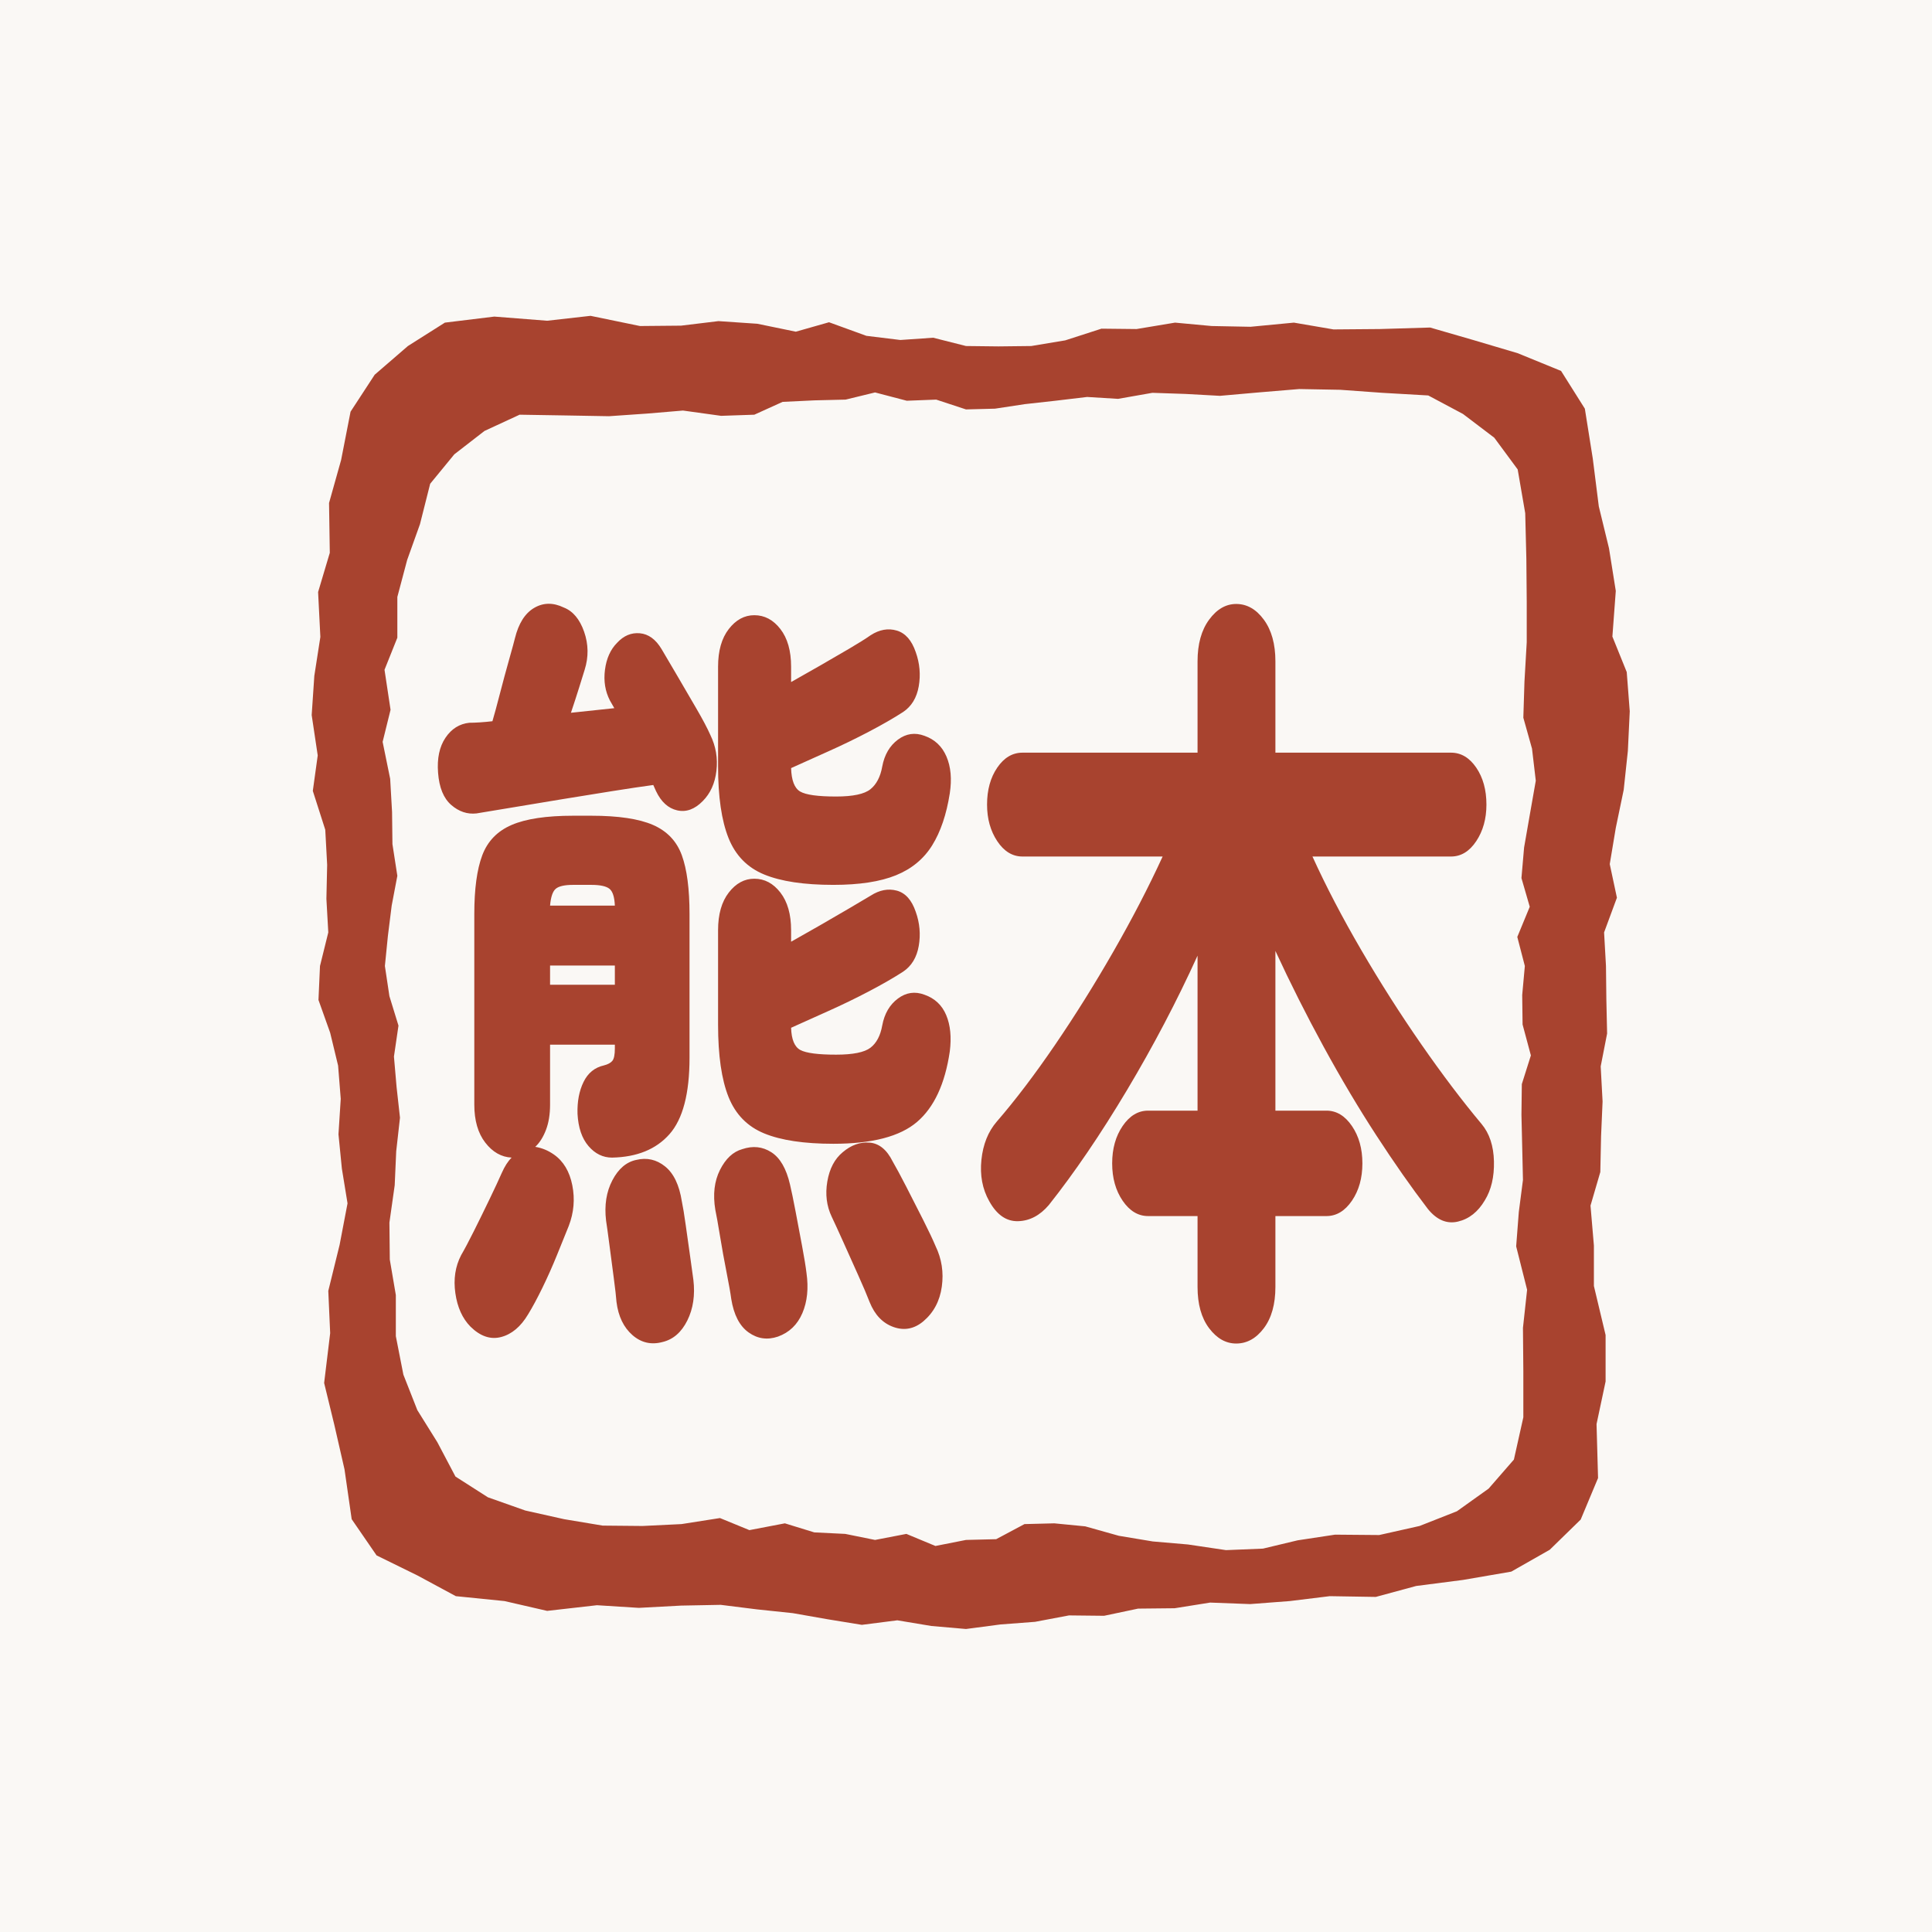
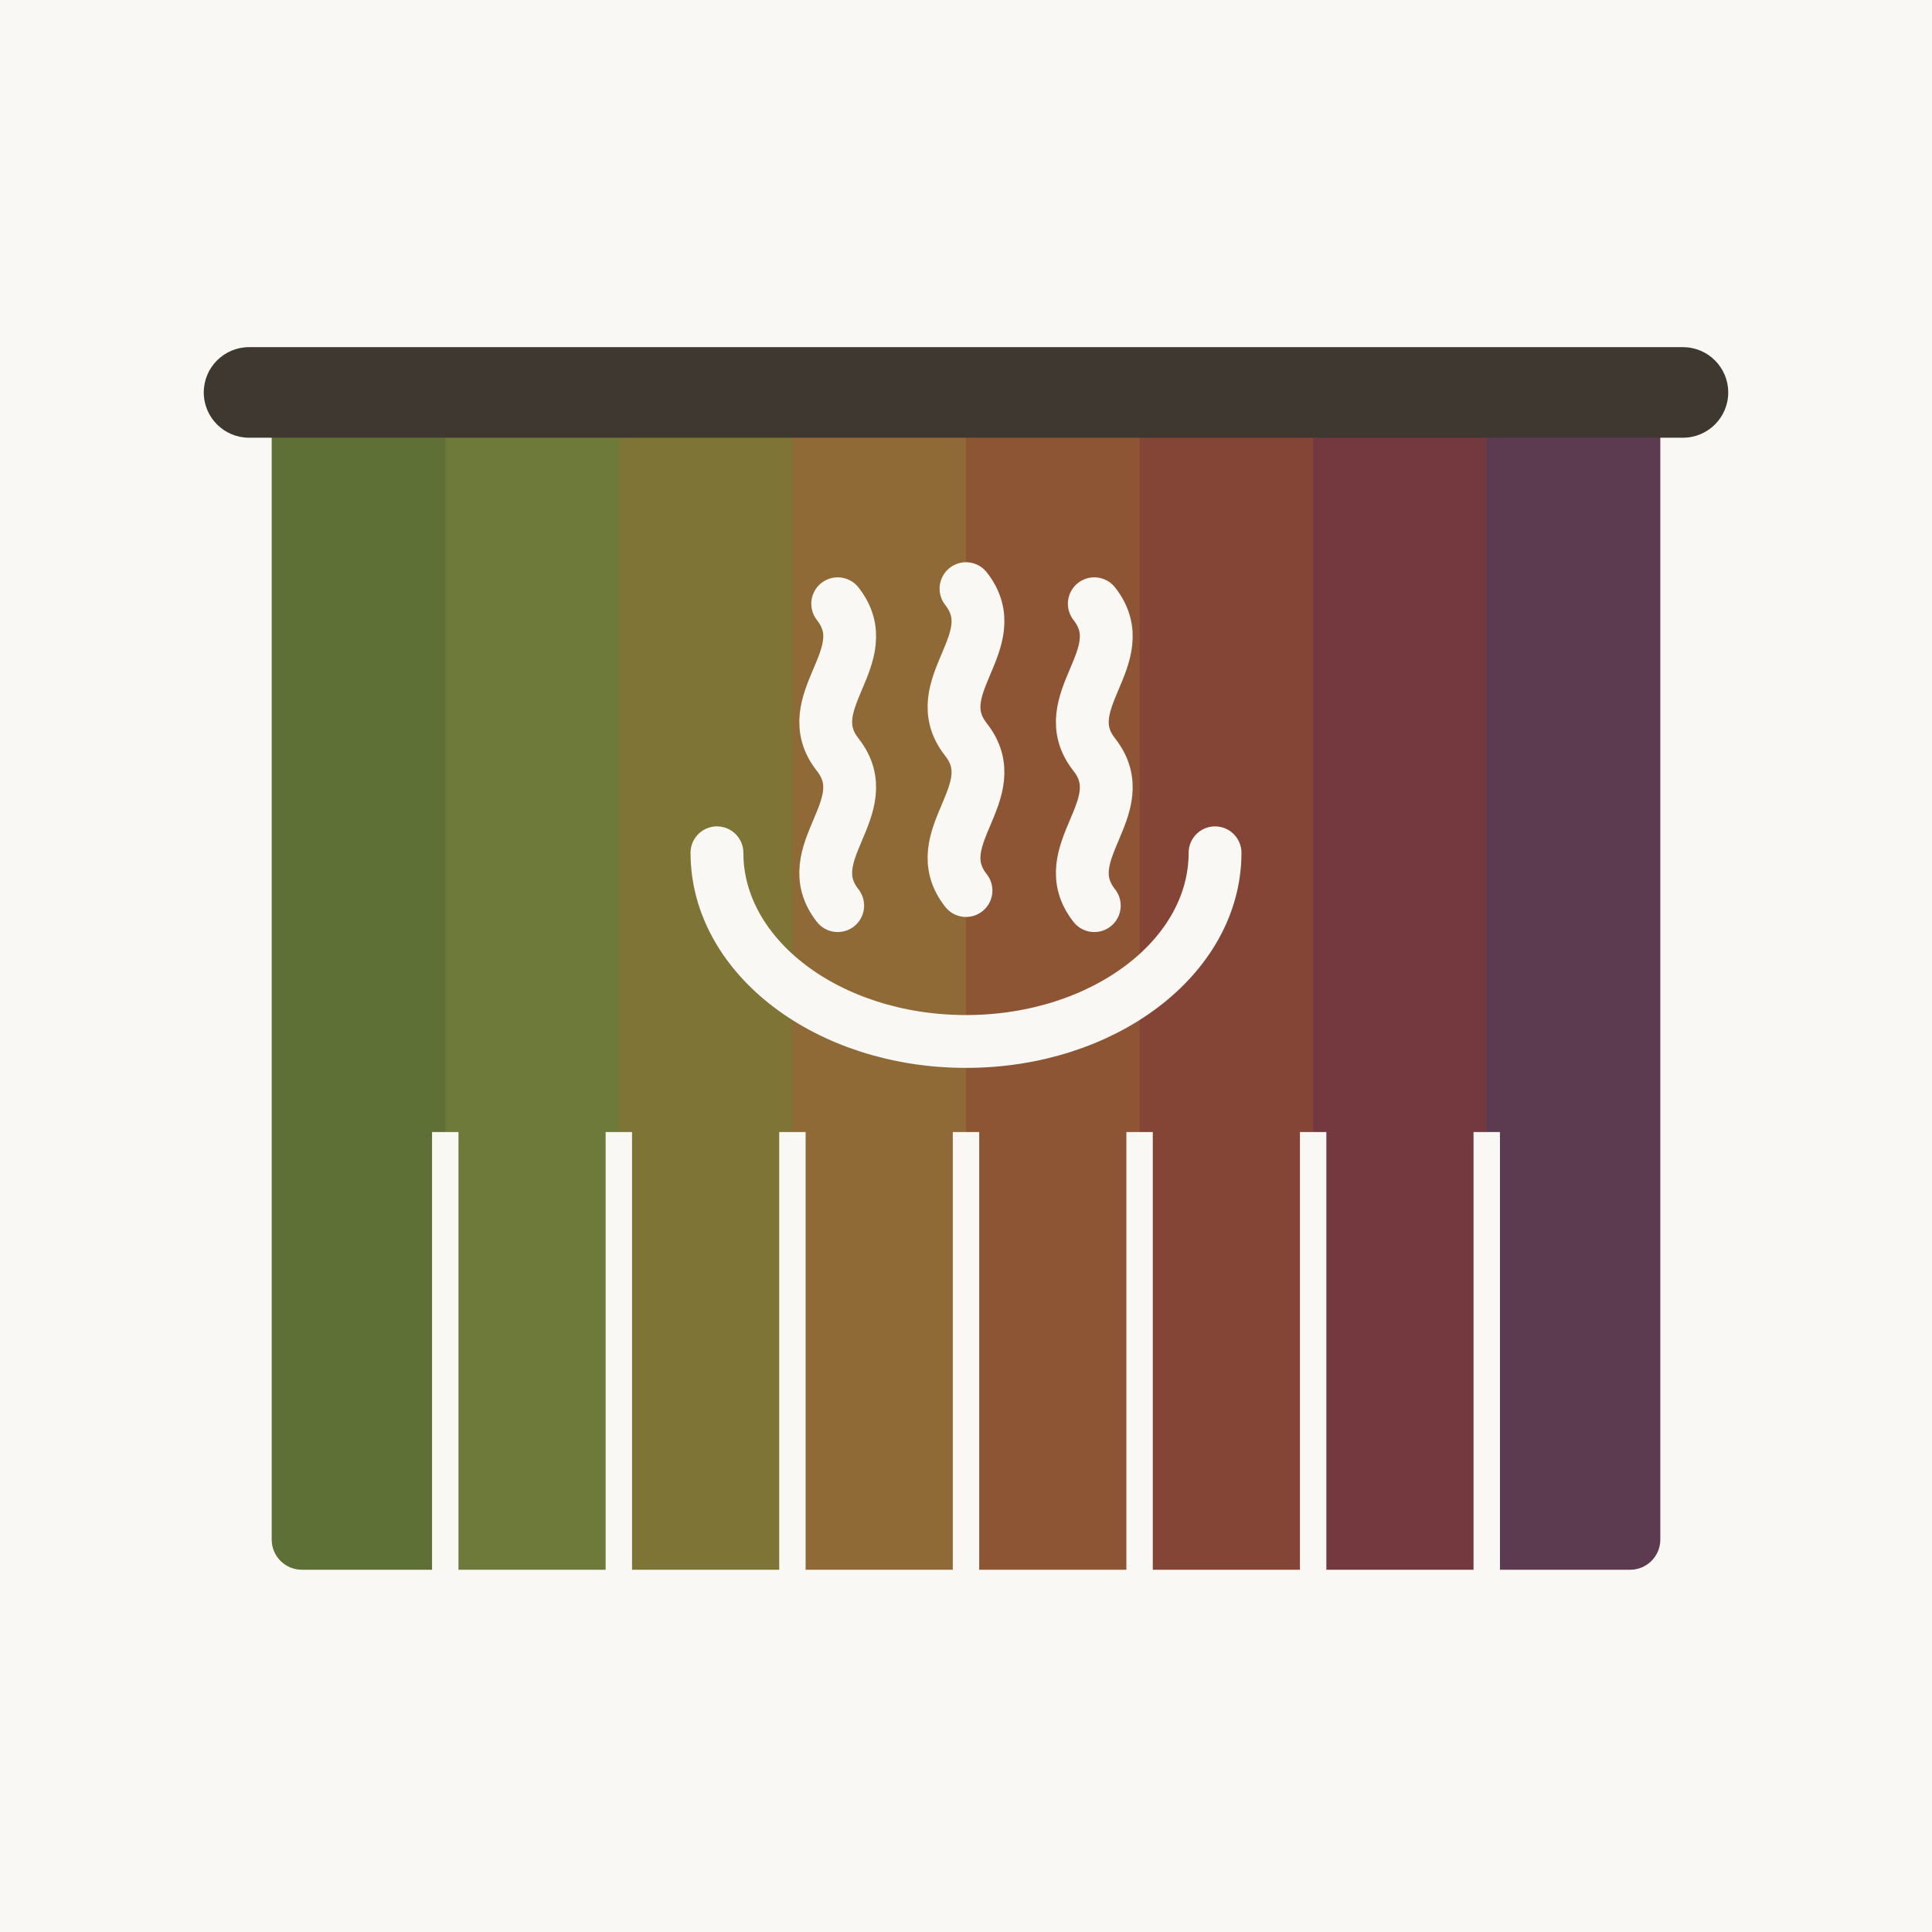
<svg xmlns="http://www.w3.org/2000/svg" viewBox="0 0 512 512">
  <rect width="512" height="512" fill="#FAF8F5" />
-   <path fill="#A8432F" fill-rule="evenodd" d="M425.6 256.0 L425.7 264.9 L425.9 273.9 L424.2 282.6 L424.7 291.9 L424.3 301.1 L424.1 310.6 L421.5 319.5 L422.4 330.1 L422.4 340.8 L425.5 353.8 L425.5 366.1 L423.1 377.4 L423.5 391.7 L418.9 402.7 L410.7 410.7 L400.5 416.5 L387.7 418.7 L375.3 420.3 L364.6 423.2 L352.4 423.0 L341.8 424.3 L331.3 425.1 L320.7 424.7 L311.3 426.2 L301.6 426.3 L292.6 428.2 L283.3 428.1 L274.3 429.8 L265.1 430.5 L256.0 431.7 L246.8 430.9 L237.8 429.4 L228.4 430.6 L219.2 429.1 L210.1 427.5 L200.6 426.5 L191.0 425.3 L180.5 425.5 L169.3 426.1 L158.2 425.4 L145.0 426.9 L133.7 424.3 L120.8 423.0 L110.6 417.5 L99.8 412.2 L93.2 402.6 L91.3 389.4 L88.6 377.6 L85.9 366.5 L87.5 353.3 L87.0 342.1 L90.0 329.9 L92.1 318.9 L90.6 309.7 L89.7 300.6 L90.3 291.2 L89.6 282.4 L87.5 273.7 L84.4 265.0 L84.8 256.0 L87.0 247.1 L86.5 238.2 L86.7 229.2 L86.2 219.9 L82.9 209.6 L84.2 200.2 L82.6 189.5 L83.3 179.1 L84.9 168.8 L84.3 156.9 L87.4 146.5 L87.2 133.3 L90.4 121.9 L92.9 109.1 L99.3 99.3 L108.1 91.7 L117.9 85.5 L131.0 83.9 L145.0 85.0 L156.5 83.7 L169.6 86.4 L180.5 86.3 L190.4 85.1 L200.7 85.8 L210.9 87.9 L219.7 85.4 L229.6 89.0 L238.6 90.1 L247.3 89.5 L256.0 91.7 L264.6 91.8 L273.3 91.7 L282.3 90.2 L291.9 87.1 L301.2 87.2 L311.4 85.5 L321.1 86.4 L331.4 86.6 L342.9 85.5 L353.4 87.3 L365.6 87.2 L379.0 86.8 L390.4 90.1 L402.2 93.6 L413.7 98.3 L420.0 108.3 L422.1 121.5 L423.7 134.2 L426.4 145.3 L428.2 156.6 L427.3 168.7 L431.1 178.1 L431.9 188.5 L431.4 199.0 L430.3 209.3 L428.2 219.4 L426.6 229.0 L428.5 237.9 L425.1 247.1 Z M404.1 256.0 L403.4 263.7 L403.5 271.5 L405.7 279.7 L403.3 287.3 L403.2 295.4 L403.4 303.9 L403.6 312.7 L402.5 321.2 L401.8 330.3 L404.7 341.8 L403.6 351.9 L403.7 363.3 L403.7 375.6 L401.2 386.8 L394.5 394.5 L386.1 400.5 L376.2 404.4 L365.5 406.8 L353.8 406.7 L343.9 408.2 L334.7 410.4 L324.9 410.8 L314.8 409.3 L305.5 408.5 L296.5 407.0 L287.6 404.5 L279.4 403.7 L271.5 403.9 L264.0 407.9 L256.0 408.1 L247.9 409.7 L240.2 406.5 L231.9 408.1 L224.0 406.5 L215.8 406.1 L208.0 403.7 L198.6 405.5 L190.8 402.3 L180.6 403.9 L170.3 404.4 L159.7 404.3 L149.5 402.6 L139.2 400.3 L129.3 396.8 L120.7 391.3 L115.9 382.2 L110.6 373.7 L106.9 364.3 L104.9 354.1 L104.9 343.2 L103.3 333.8 L103.2 324.0 L104.6 314.1 L105.0 305.1 L106.0 296.2 L105.1 288.1 L104.4 280.0 L105.6 271.8 L103.2 264.0 L102.0 256.0 L102.8 248.0 L103.8 240.0 L105.3 232.1 L104.0 223.7 L103.9 215.2 L103.4 206.4 L101.4 196.6 L103.5 188.1 L101.9 177.5 L105.3 169.0 L105.3 158.2 L107.9 148.4 L111.3 138.9 L114.0 128.2 L120.4 120.4 L128.4 114.2 L137.7 109.9 L150.0 110.1 L161.4 110.3 L171.5 109.6 L181.0 108.8 L191.1 110.2 L199.9 109.9 L207.4 106.5 L215.8 106.1 L224.1 105.9 L231.9 104.0 L240.3 106.2 L248.1 105.9 L256.0 108.5 L263.7 108.3 L271.6 107.1 L279.7 106.2 L288.1 105.2 L296.3 105.7 L305.4 104.1 L314.2 104.4 L323.3 104.9 L333.5 104.0 L344.3 103.1 L355.2 103.3 L366.3 104.1 L378.5 104.8 L387.7 109.7 L396.0 116.0 L402.2 124.4 L404.2 136.0 L404.5 148.1 L404.6 159.5 L404.6 170.2 L404.0 180.6 L403.7 190.2 L406.0 198.4 L407.0 206.9 L405.4 216.0 L403.9 224.6 L403.2 232.7 L405.4 240.3 L402.1 248.3 Z" />
-   <g fill="#A8432F">
-     <path transform="translate(112.6 336.3) scale(0.1455 -0.2036)" d="M83 -75Q61 -59 55.5 -31.5Q50 -4 66 18Q75 29 89.0 49.0Q103 69 117.5 90.5Q132 112 140 125Q148 138 158 145Q130 146 110.0 164.5Q90 183 90 214V462Q90 511 104.5 538.5Q119 566 158.0 578.0Q197 590 270 590H303Q377 590 415.5 578.0Q454 566 468.0 538.5Q482 511 482 462V275Q482 205 445.5 175.5Q409 146 341 145Q316 145 298.0 160.0Q280 175 278 202Q277 226 289.0 243.5Q301 261 326 265Q337 267 341.5 271.0Q346 275 346 287V292H228V214Q228 195 220.5 181.0Q213 167 201 159Q219 157 235 149Q261 136 268.5 109.0Q276 82 262 56Q253 40 240.5 18.0Q228 -4 214.0 -24.5Q200 -45 188 -59Q168 -83 139.0 -88.5Q110 -94 83 -75ZM744 500Q664 500 618.0 513.5Q572 527 553.0 561.0Q534 595 534 654V784Q534 815 553.5 833.0Q573 851 600 851Q628 851 647.5 833.0Q667 815 667 784V764Q692 774 720.0 785.5Q748 797 773.0 807.5Q798 818 812 825Q836 836 859.5 831.0Q883 826 894 803Q905 781 899.5 758.5Q894 736 871 725Q845 713 809.0 699.5Q773 686 735.5 674.0Q698 662 667 652Q668 628 683.5 621.5Q699 615 749 615Q795 615 811.5 624.5Q828 634 833 654Q839 677 861.5 689.0Q884 701 910 694Q938 687 950.0 667.0Q962 647 956 619Q947 578 924.0 551.5Q901 525 858.0 512.5Q815 500 744 500ZM744 163Q664 163 618.0 176.5Q572 190 553.0 224.0Q534 258 534 318V441Q534 472 553.5 490.0Q573 508 600 508Q628 508 647.5 490.0Q667 472 667 441V426Q692 436 720.0 447.5Q748 459 773.0 469.5Q798 480 812 486Q836 497 859.5 492.5Q883 488 894 465Q905 443 899.5 420.5Q894 398 871 387Q845 375 809.0 361.5Q773 348 735.5 336.0Q698 324 667 314Q668 291 684.0 285.0Q700 279 749 279Q795 279 811.5 288.0Q828 297 833 317Q839 340 861.5 352.0Q884 364 910 357Q938 350 949.5 330.5Q961 311 956 283Q943 220 896.5 191.5Q850 163 744 163ZM94 593Q69 591 48.0 604.0Q27 617 24 646Q21 674 37.5 691.5Q54 709 81 711Q89 711 100.0 711.5Q111 712 123 713Q128 725 136.5 748.5Q145 772 153.5 793.5Q162 815 164 821Q174 850 199.0 860.5Q224 871 253 861Q278 854 290.0 829.5Q302 805 291 780Q288 773 281.0 757.0Q274 741 266 724L345 730L337 740Q324 758 328.0 780.0Q332 802 350 815Q368 829 391.5 827.5Q415 826 431 807Q441 795 459.0 773.0Q477 751 494.5 729.5Q512 708 520 695Q535 673 531.0 648.5Q527 624 506 609Q484 593 459.5 597.0Q435 601 421 622L416 630Q385 627 341.0 622.0Q297 617 250.0 611.5Q203 606 161.5 601.0Q120 596 94 593ZM908 -68Q883 -83 853.5 -75.5Q824 -68 810 -43Q803 -30 789.5 -8.5Q776 13 762.5 34.5Q749 56 741 68Q727 89 733.0 114.0Q739 139 761 152Q784 166 810.0 164.5Q836 163 852 140Q861 129 876.5 107.5Q892 86 907.5 64.0Q923 42 930 30Q947 5 941.5 -23.0Q936 -51 908 -68ZM643 -88Q614 -95 589.5 -82.5Q565 -70 558 -39Q556 -28 549.5 -4.5Q543 19 537.5 43.0Q532 67 529 77Q522 107 537.5 129.0Q553 151 578 156Q607 163 631.0 152.0Q655 141 665 110Q669 98 675.0 75.5Q681 53 687.0 30.0Q693 7 695 -5Q701 -35 687.5 -57.5Q674 -80 643 -88ZM433 -95Q402 -101 378.0 -86.0Q354 -71 349 -43Q348 -33 344.0 -11.5Q340 10 336.0 32.0Q332 54 330 63Q325 93 341.5 115.5Q358 138 385 142Q414 147 437.5 133.5Q461 120 468 88Q471 78 475.0 57.5Q479 37 483.0 17.0Q487 -3 489 -14Q494 -44 478.0 -67.0Q462 -90 433 -95ZM228 370H346V395H228ZM228 473H346Q345 490 336.0 495.0Q327 500 303 500H270Q247 500 238.5 495.0Q230 490 228 473Z" />
-     <path transform="translate(256.6 337.7) scale(0.1423 -0.2085)" d="M499 -88Q470 -88 448.5 -68.5Q427 -49 427 -16V74H335Q307 74 287.5 93.5Q268 113 268 141Q268 169 287.5 188.5Q307 208 335 208H427V405Q369 318 295.5 234.0Q222 150 150 88Q125 68 92.5 67.5Q60 67 39 93Q20 116 24.5 145.5Q29 175 53 194Q105 235 161.5 291.5Q218 348 270.5 410.5Q323 473 362 531H101Q73 531 54.0 550.5Q35 570 35 597Q35 625 54.0 644.0Q73 663 101 663H427V779Q427 812 448.5 832.0Q470 852 499 852Q529 852 550.5 832.0Q572 812 572 779V663H899Q927 663 946.0 644.0Q965 625 965 597Q965 570 946.0 550.5Q927 531 899 531H641Q679 474 732.0 412.0Q785 350 843.5 292.5Q902 235 956 191Q978 173 979.0 143.5Q980 114 962 94Q943 72 912.0 67.0Q881 62 856 83Q810 124 760.0 176.5Q710 229 662.0 289.0Q614 349 572 411V208H667Q695 208 714.5 188.5Q734 169 734 141Q734 113 714.5 93.5Q695 74 667 74H572V-16Q572 -49 550.5 -68.5Q529 -88 499 -88Z" />
+   <defs>
+     <clipPath id="n">
+       <rect x="72" y="104" width="368" height="312" rx="8" />
+     </clipPath>
+   </defs>
+   <g clip-path="url(#n)">
+     <rect x="72" y="110" width="47" height="306" fill="#5F7036" />
+     <rect x="118" y="110" width="47" height="306" fill="#6E7A3A" />
+     <rect x="164" y="110" width="47" height="306" fill="#7D7436" />
+     <rect x="210" y="110" width="47" height="306" fill="#8F6936" />
+     <rect x="256" y="110" width="47" height="306" fill="#8E5534" />
+     <rect x="302" y="110" width="47" height="306" fill="#844536" />
+     <rect x="348" y="110" width="47" height="306" fill="#74393F" />
+     <rect x="394" y="110" width="47" height="306" fill="#5C3B50" />
+   </g>
+   <path d="M118 300 V420 M164 300 V420 M210 300 V420 M256 300 V420 M302 300 V420 M348 300 V420 M394 300 V420 " stroke="#FAF8F5" stroke-width="7" />
+   <rect x="54" y="92" width="404" height="24" rx="12" fill="#3E3831" />
+   <g fill="none" stroke="#FAF8F5" stroke-width="14" stroke-linecap="round">
+     <path d="M190 226 A66 50 0 1 0 322 226" />
+     <path d="M222 240 c-11 -14 11 -26 0 -40 c-11 -14 11 -26 0 -40" />
+     <path d="M256 236 c-11 -14 11 -26 0 -40 c-11 -14 11 -26 0 -40" />
+     <path d="M290 240 c-11 -14 11 -26 0 -40 c-11 -14 11 -26 0 -40" />
  </g>
</svg>
